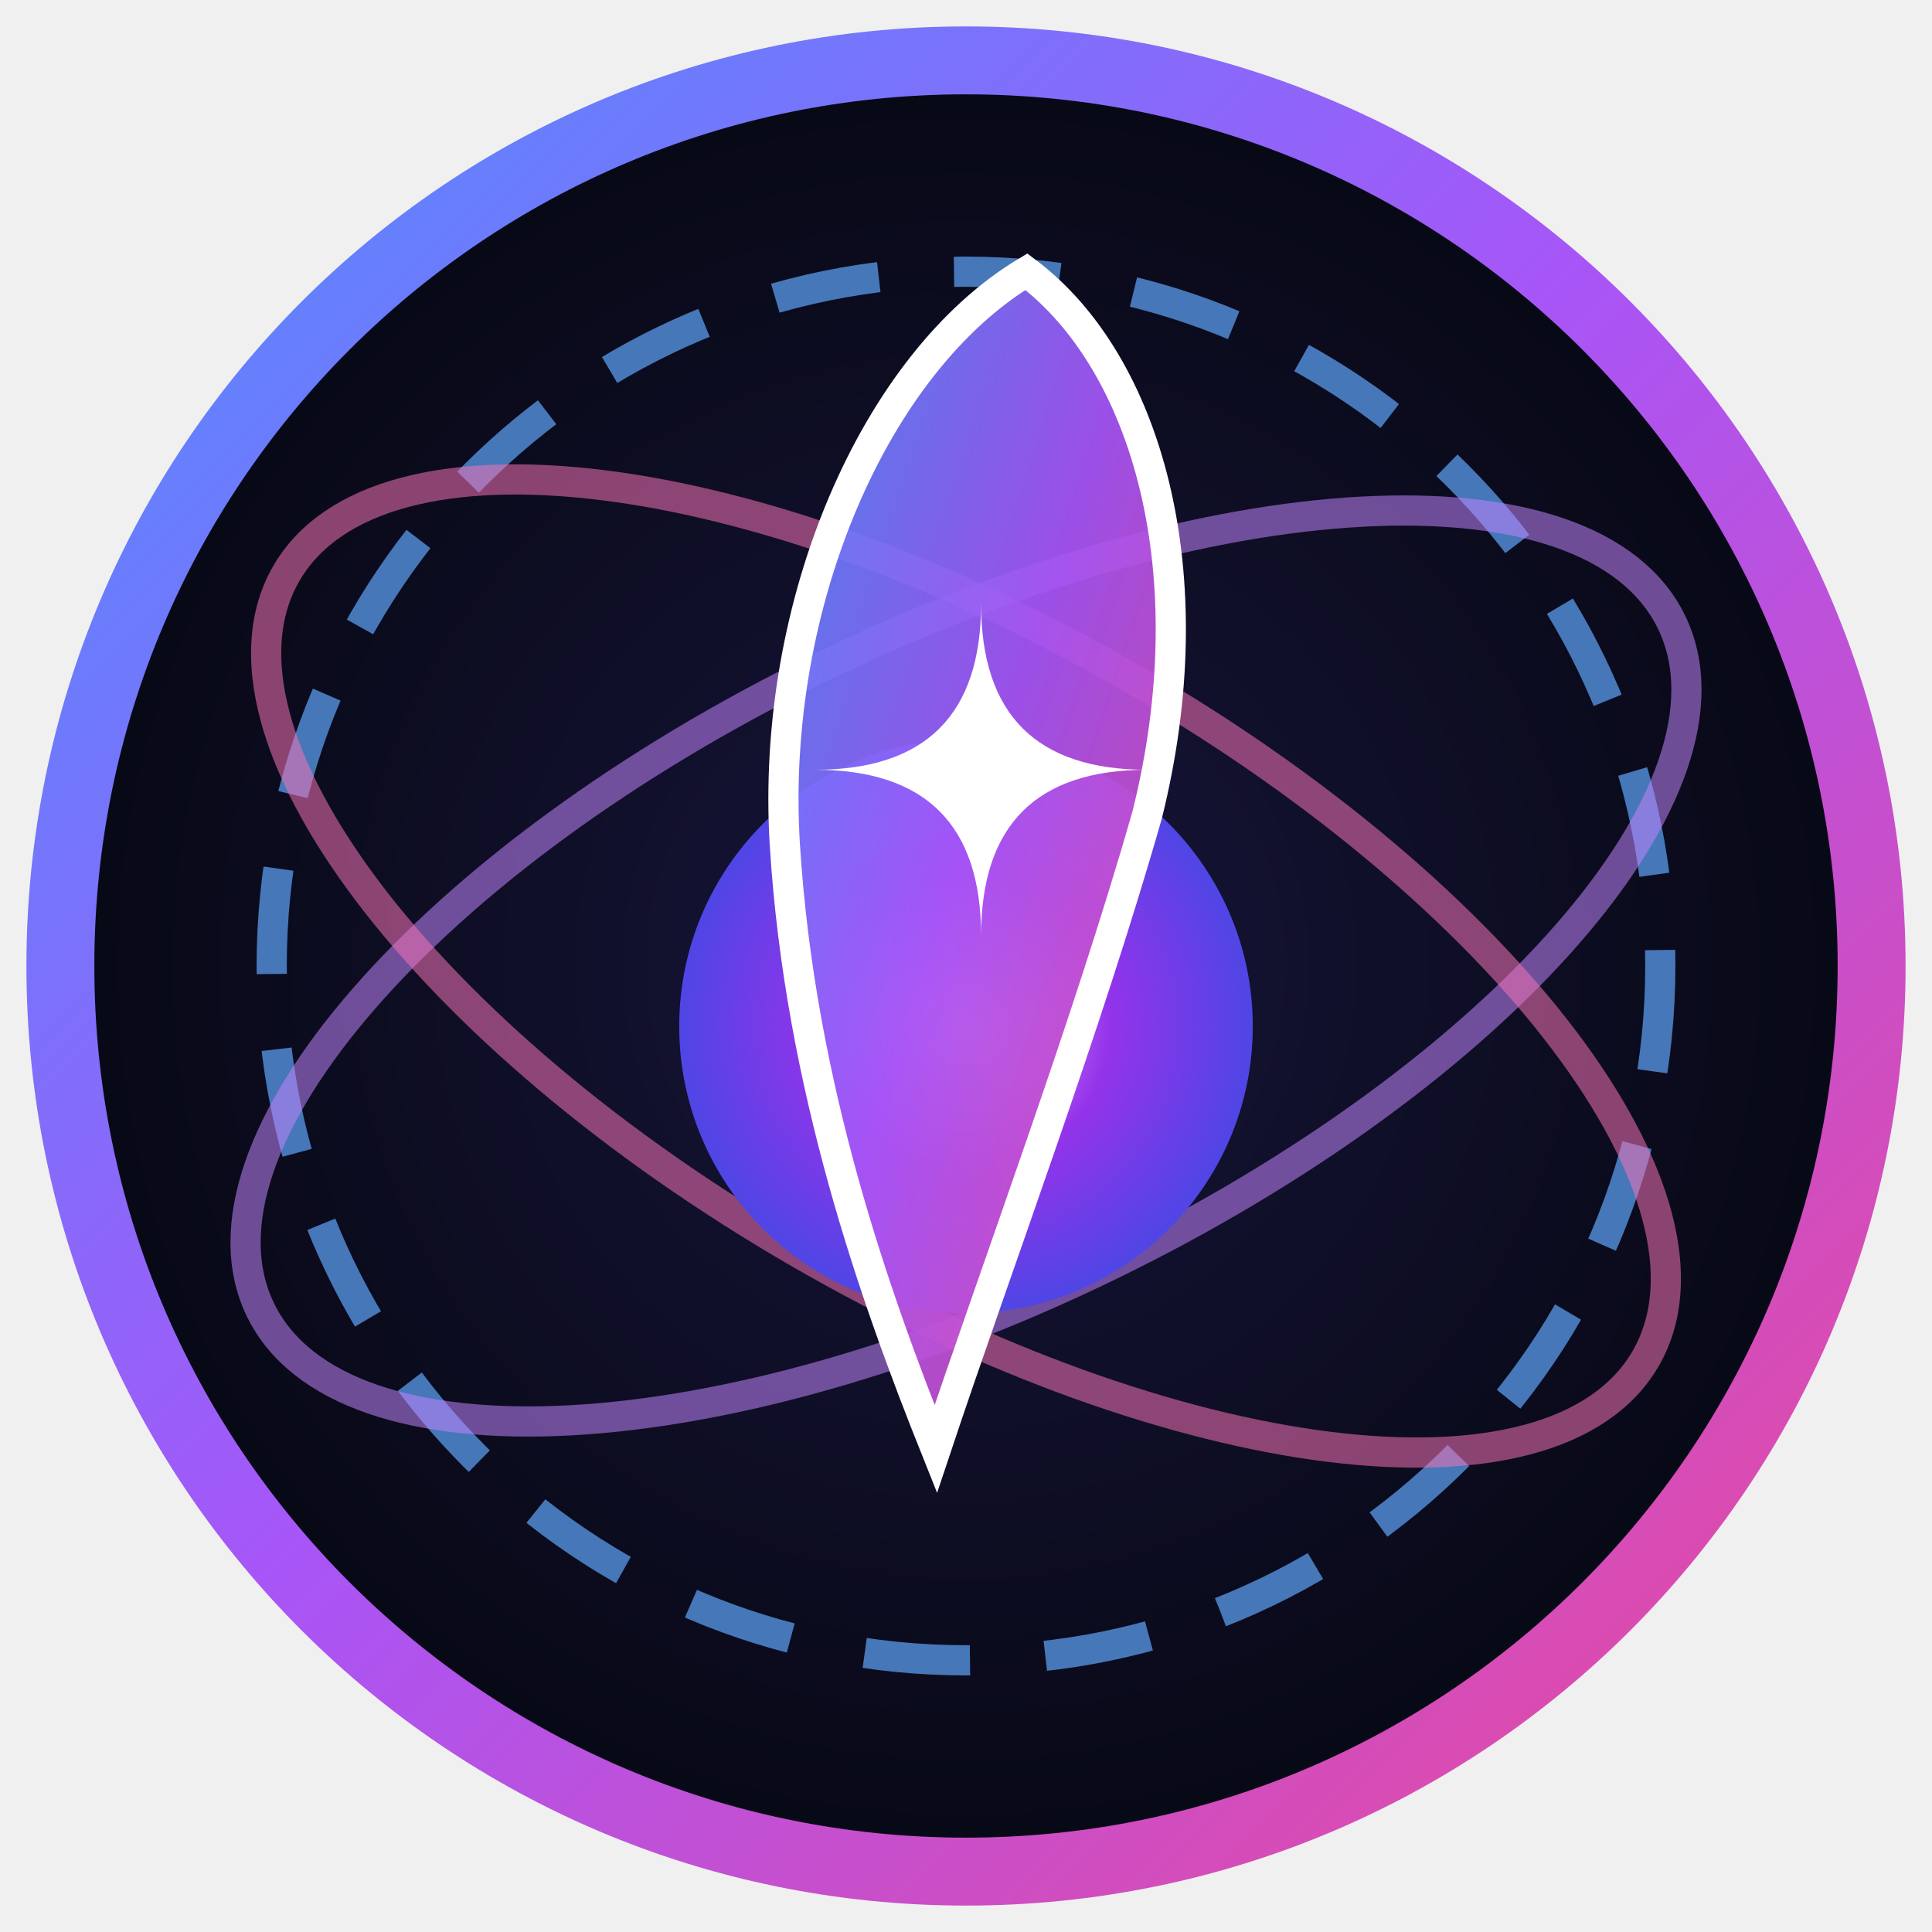
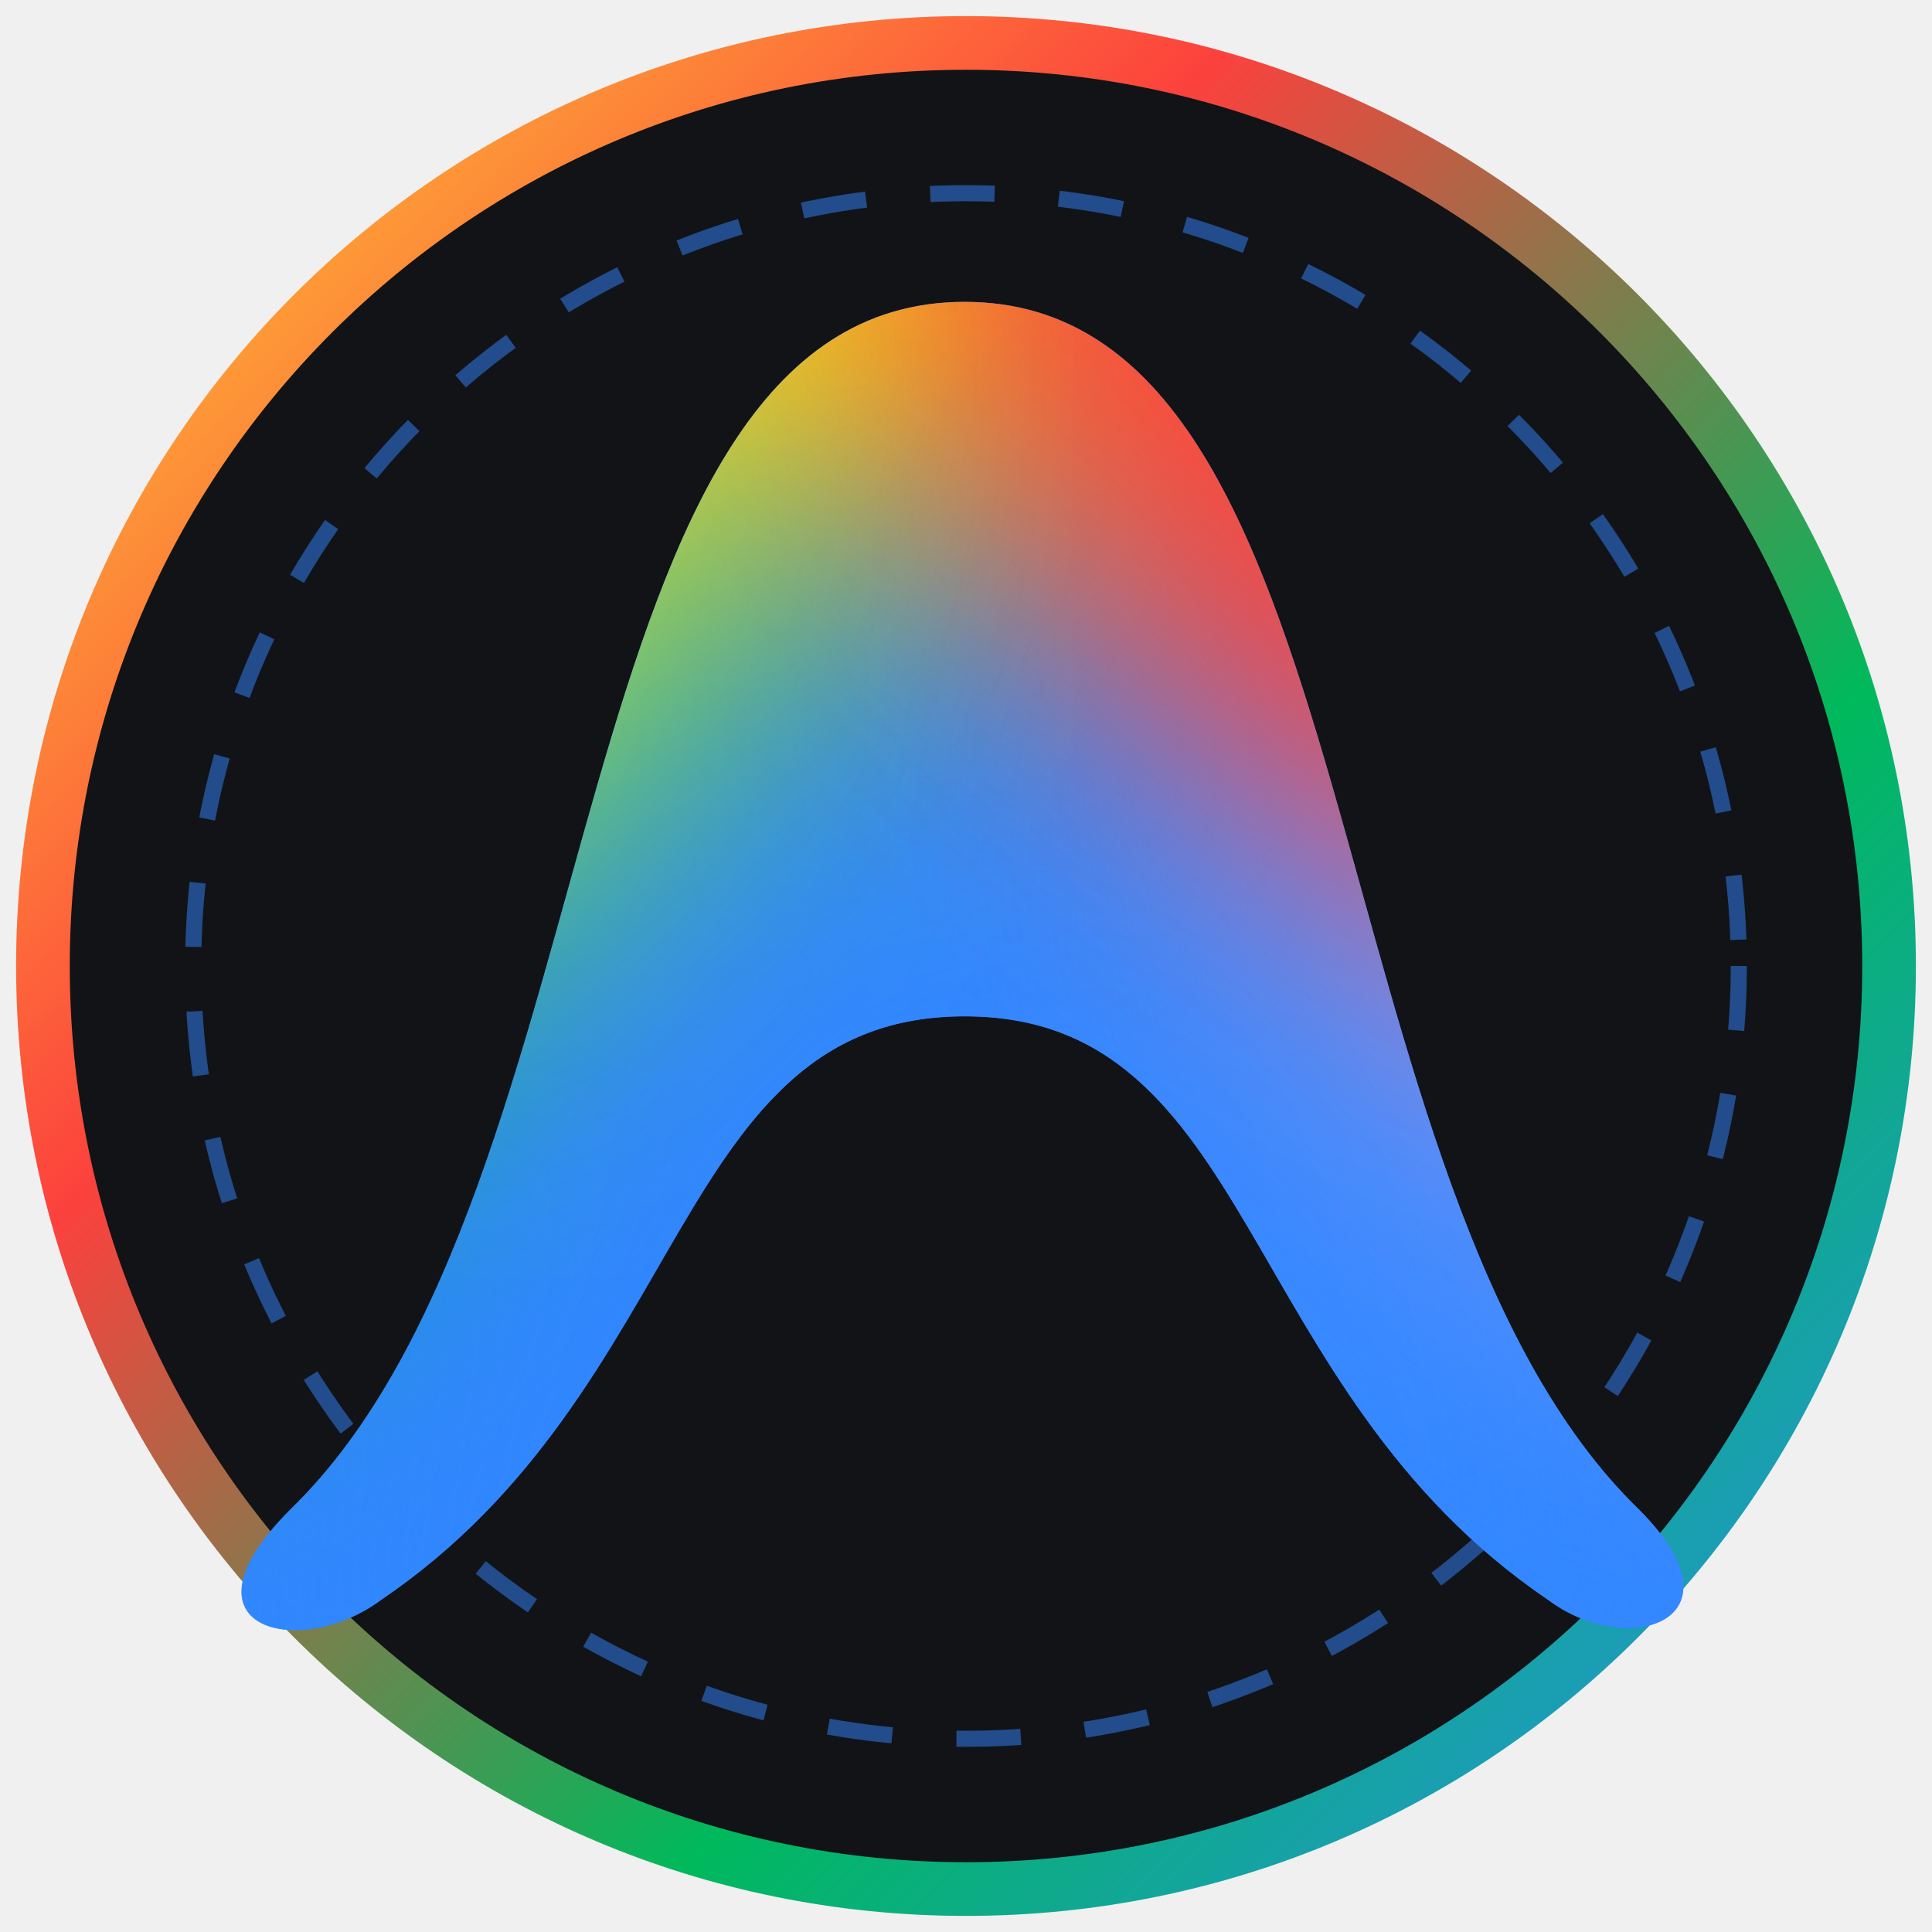
- <svg xmlns="http://www.w3.org/2000/svg" viewBox="0 0 128 128" width="128" height="128">
+ <svg xmlns="http://www.w3.org/2000/svg" viewBox="0 0 180 180" height="180" width="180" fill="none">
+   <circle cx="90" cy="90" r="86" fill="#121317" stroke="url(#agy_ring_grad)" stroke-width="5" />
+   <circle cx="90" cy="90" r="72" fill="none" stroke="#3186FF" stroke-width="1.5" stroke-dasharray="6 6" opacity="0.5" />
+   <path d="M144.248 149.062C151.748 154.688 162.998 150.938 152.685 140.625C121.748 110.625 128.31 28.125 89.873 28.125C51.435 28.125 57.998 110.625 27.06 140.625C15.81 151.875 27.998 154.688 35.498 149.062C64.56 129.375 62.685 94.688 89.873 94.688C117.06 94.688 115.185 129.375 144.248 149.062Z" fill="#3186FF" />
+   <mask id="ag_press_m" style="mask-type:alpha" maskUnits="userSpaceOnUse" x="22" y="28" width="136" height="125">
+     <path d="M144.248 149.062C151.748 154.688 162.998 150.938 152.685 140.625C121.748 110.625 128.31 28.125 89.873 28.125C51.435 28.125 57.998 110.625 27.06 140.625C15.81 151.875 27.998 154.688 35.498 149.062C64.56 129.375 62.685 94.688 89.873 94.688C117.06 94.688 115.185 129.375 144.248 149.062Z" fill="white" />
+   </mask>
+   <g mask="url(#ag_press_m)">
+     <g filter="url(#ag_f0)">
+       <ellipse cx="36.623" cy="43.087" rx="36.623" ry="43.087" transform="matrix(-0.112784 0.99362 -0.99362 -0.112781 106.557 -26.4847)" fill="#FFE432" />
+     </g>
+     <g filter="url(#ag_f1)">
+       <ellipse cx="155.163" cy="54.929" rx="47.412" ry="48.454" transform="rotate(76.9243 155.163 54.9292)" fill="#FC413D" />
+     </g>
+     <g filter="url(#ag_f2)">
+       <ellipse cx="14.601" cy="65.442" rx="49.551" ry="64.192" transform="rotate(74.1257 14.6006 65.4425)" fill="#00B95C" />
+     </g>
+     <g filter="url(#ag_f4)">
+       <ellipse cx="18.123" cy="67.414" rx="48.568" ry="53.469" transform="rotate(45.6065 18.1226 67.414)" fill="#00B95C" />
+     </g>
+     <g filter="url(#ag_f5)">
+       <ellipse cx="121.837" cy="166.945" rx="46.636" ry="44.908" transform="rotate(76.9243 121.837 166.945)" fill="#3186FF" />
+     </g>
+     <g filter="url(#ag_f6)">
+       <ellipse cx="53.946" cy="56.9" rx="53.946" ry="56.9" transform="matrix(-0.409539 0.912293 -0.912294 -0.409537 162.811 -25.895)" fill="#FBBC04" />
+     </g>
+     <g filter="url(#ag_f7)">
+       <path d="M4.216 239.063C-25.323 227.467 25.158 132.061 37.711 100.085C50.263 68.11 84.385 51.589 113.924 63.185C143.463 74.781 178.474 138.65 165.921 170.626C153.368 202.601 33.754 250.659 4.216 239.063Z" fill="#3186FF" />
+     </g>
+     <g filter="url(#ag_f8)">
+       <path d="M183.197 120.315C175.289 129.545 154.652 124.839 137.102 109.803C119.553 94.767 111.738 75.096 119.646 65.866C127.554 56.636 148.191 61.342 165.74 76.378C183.289 91.414 191.105 111.085 183.197 120.315Z" fill="#749BFF" />
+     </g>
+     <g filter="url(#ag_f9)">
+       <ellipse cx="148.928" cy="36.725" rx="71.102" ry="44.199" transform="rotate(34.0763 148.928 36.7252)" fill="#FC413D" />
+     </g>
+     <g filter="url(#ag_f10)">
+       <ellipse cx="37.848" cy="46.035" rx="38.101" ry="22.157" transform="rotate(112.516 37.848 46.0346)" fill="#FFEE48" />
+     </g>
+   </g>
  <defs>
-     <radialGradient id="argonBg" cx="50%" cy="50%" r="55%">
-       <stop offset="0%" stop-color="#17153b" />
-       <stop offset="100%" stop-color="#060711" />
-     </radialGradient>
-     <linearGradient id="geminiGradient" x1="0%" y1="0%" x2="100%" y2="100%">
-       <stop offset="0%" stop-color="#4b90ff" />
-       <stop offset="48%" stop-color="#a855f7" />
-       <stop offset="100%" stop-color="#ec4899" />
+     <linearGradient id="agy_ring_grad" x1="0" y1="0" x2="180" y2="180" gradientUnits="userSpaceOnUse">
+       <stop offset="0%" stop-color="#FFE432" />
+       <stop offset="33%" stop-color="#FC413D" />
+       <stop offset="66%" stop-color="#00B95C" />
+       <stop offset="100%" stop-color="#3186FF" />
    </linearGradient>
-     <radialGradient id="argonCore" cx="50%" cy="50%" r="50%">
-       <stop offset="0%" stop-color="#f0abfc" />
-       <stop offset="50%" stop-color="#9333ea" />
-       <stop offset="100%" stop-color="#4f46e5" />
-     </radialGradient>
+     <filter id="ag_f0" x="4" y="-44" width="111" height="98" filterUnits="userSpaceOnUse" color-interpolation-filters="sRGB">
+       <feGaussianBlur stdDeviation="6.25" />
+     </filter>
+     <filter id="ag_f1" x="46" y="-53" width="218" height="216" filterUnits="userSpaceOnUse" color-interpolation-filters="sRGB">
+       <feGaussianBlur stdDeviation="30.2" />
+     </filter>
+     <filter id="ag_f2" x="-100" y="-37" width="229" height="204" filterUnits="userSpaceOnUse" color-interpolation-filters="sRGB">
+       <feGaussianBlur stdDeviation="25.7" />
+     </filter>
+     <filter id="ag_f4" x="-84" y="-35" width="205" height="205" filterUnits="userSpaceOnUse" color-interpolation-filters="sRGB">
+       <feGaussianBlur stdDeviation="25.7" />
+     </filter>
+     <filter id="ag_f5" x="28" y="72" width="188" height="191" filterUnits="userSpaceOnUse" color-interpolation-filters="sRGB">
+       <feGaussianBlur stdDeviation="24.4" />
+     </filter>
+     <filter id="ag_f6" x="-12" y="-99" width="201" height="197" filterUnits="userSpaceOnUse" color-interpolation-filters="sRGB">
+       <feGaussianBlur stdDeviation="22.1" />
+     </filter>
+     <filter id="ag_f7" x="-44" y="20" width="253" height="260" filterUnits="userSpaceOnUse" color-interpolation-filters="sRGB">
+       <feGaussianBlur stdDeviation="19.8" />
+     </filter>
+     <filter id="ag_f8" x="81" y="26" width="140" height="135" filterUnits="userSpaceOnUse" color-interpolation-filters="sRGB">
+       <feGaussianBlur stdDeviation="17.7" />
+     </filter>
+     <filter id="ag_f9" x="55" y="-47" width="188" height="168" filterUnits="userSpaceOnUse" color-interpolation-filters="sRGB">
+       <feGaussianBlur stdDeviation="14.9" />
+     </filter>
+     <filter id="ag_f10" x="-24" y="-27" width="124" height="146" filterUnits="userSpaceOnUse" color-interpolation-filters="sRGB">
+       <feGaussianBlur stdDeviation="18.5" />
+     </filter>
  </defs>
-   <circle cx="64" cy="64" r="60" fill="url(#argonBg)" stroke="url(#geminiGradient)" stroke-width="4.5" />
-   <circle cx="64" cy="64" r="46" fill="none" stroke="#60a5fa" stroke-width="2" stroke-dasharray="7 5" opacity="0.7" />
-   <ellipse cx="64" cy="64" rx="52" ry="22" fill="none" stroke="#c084fc" stroke-width="2" opacity="0.55" transform="rotate(-26 64 64)" />
-   <ellipse cx="64" cy="64" rx="52" ry="22" fill="none" stroke="#f472b6" stroke-width="2" opacity="0.55" transform="rotate(30 64 64)" />
-   <circle cx="64" cy="68" r="19" fill="url(#argonCore)" />
-   <path d="M68 18 C76 24, 80 38, 76 54 C72 68, 66 84, 62 96 C58 86, 53 72, 52 56 C51 40, 58 24, 68 18 Z" fill="url(#geminiGradient)" fill-opacity="0.92" stroke="#ffffff" stroke-width="2" />
-   <path d="M65 40 Q65 51 76 51 Q65 51 65 62 Q65 51 54 51 Q65 51 65 40 Z" fill="#ffffff" />
</svg>
